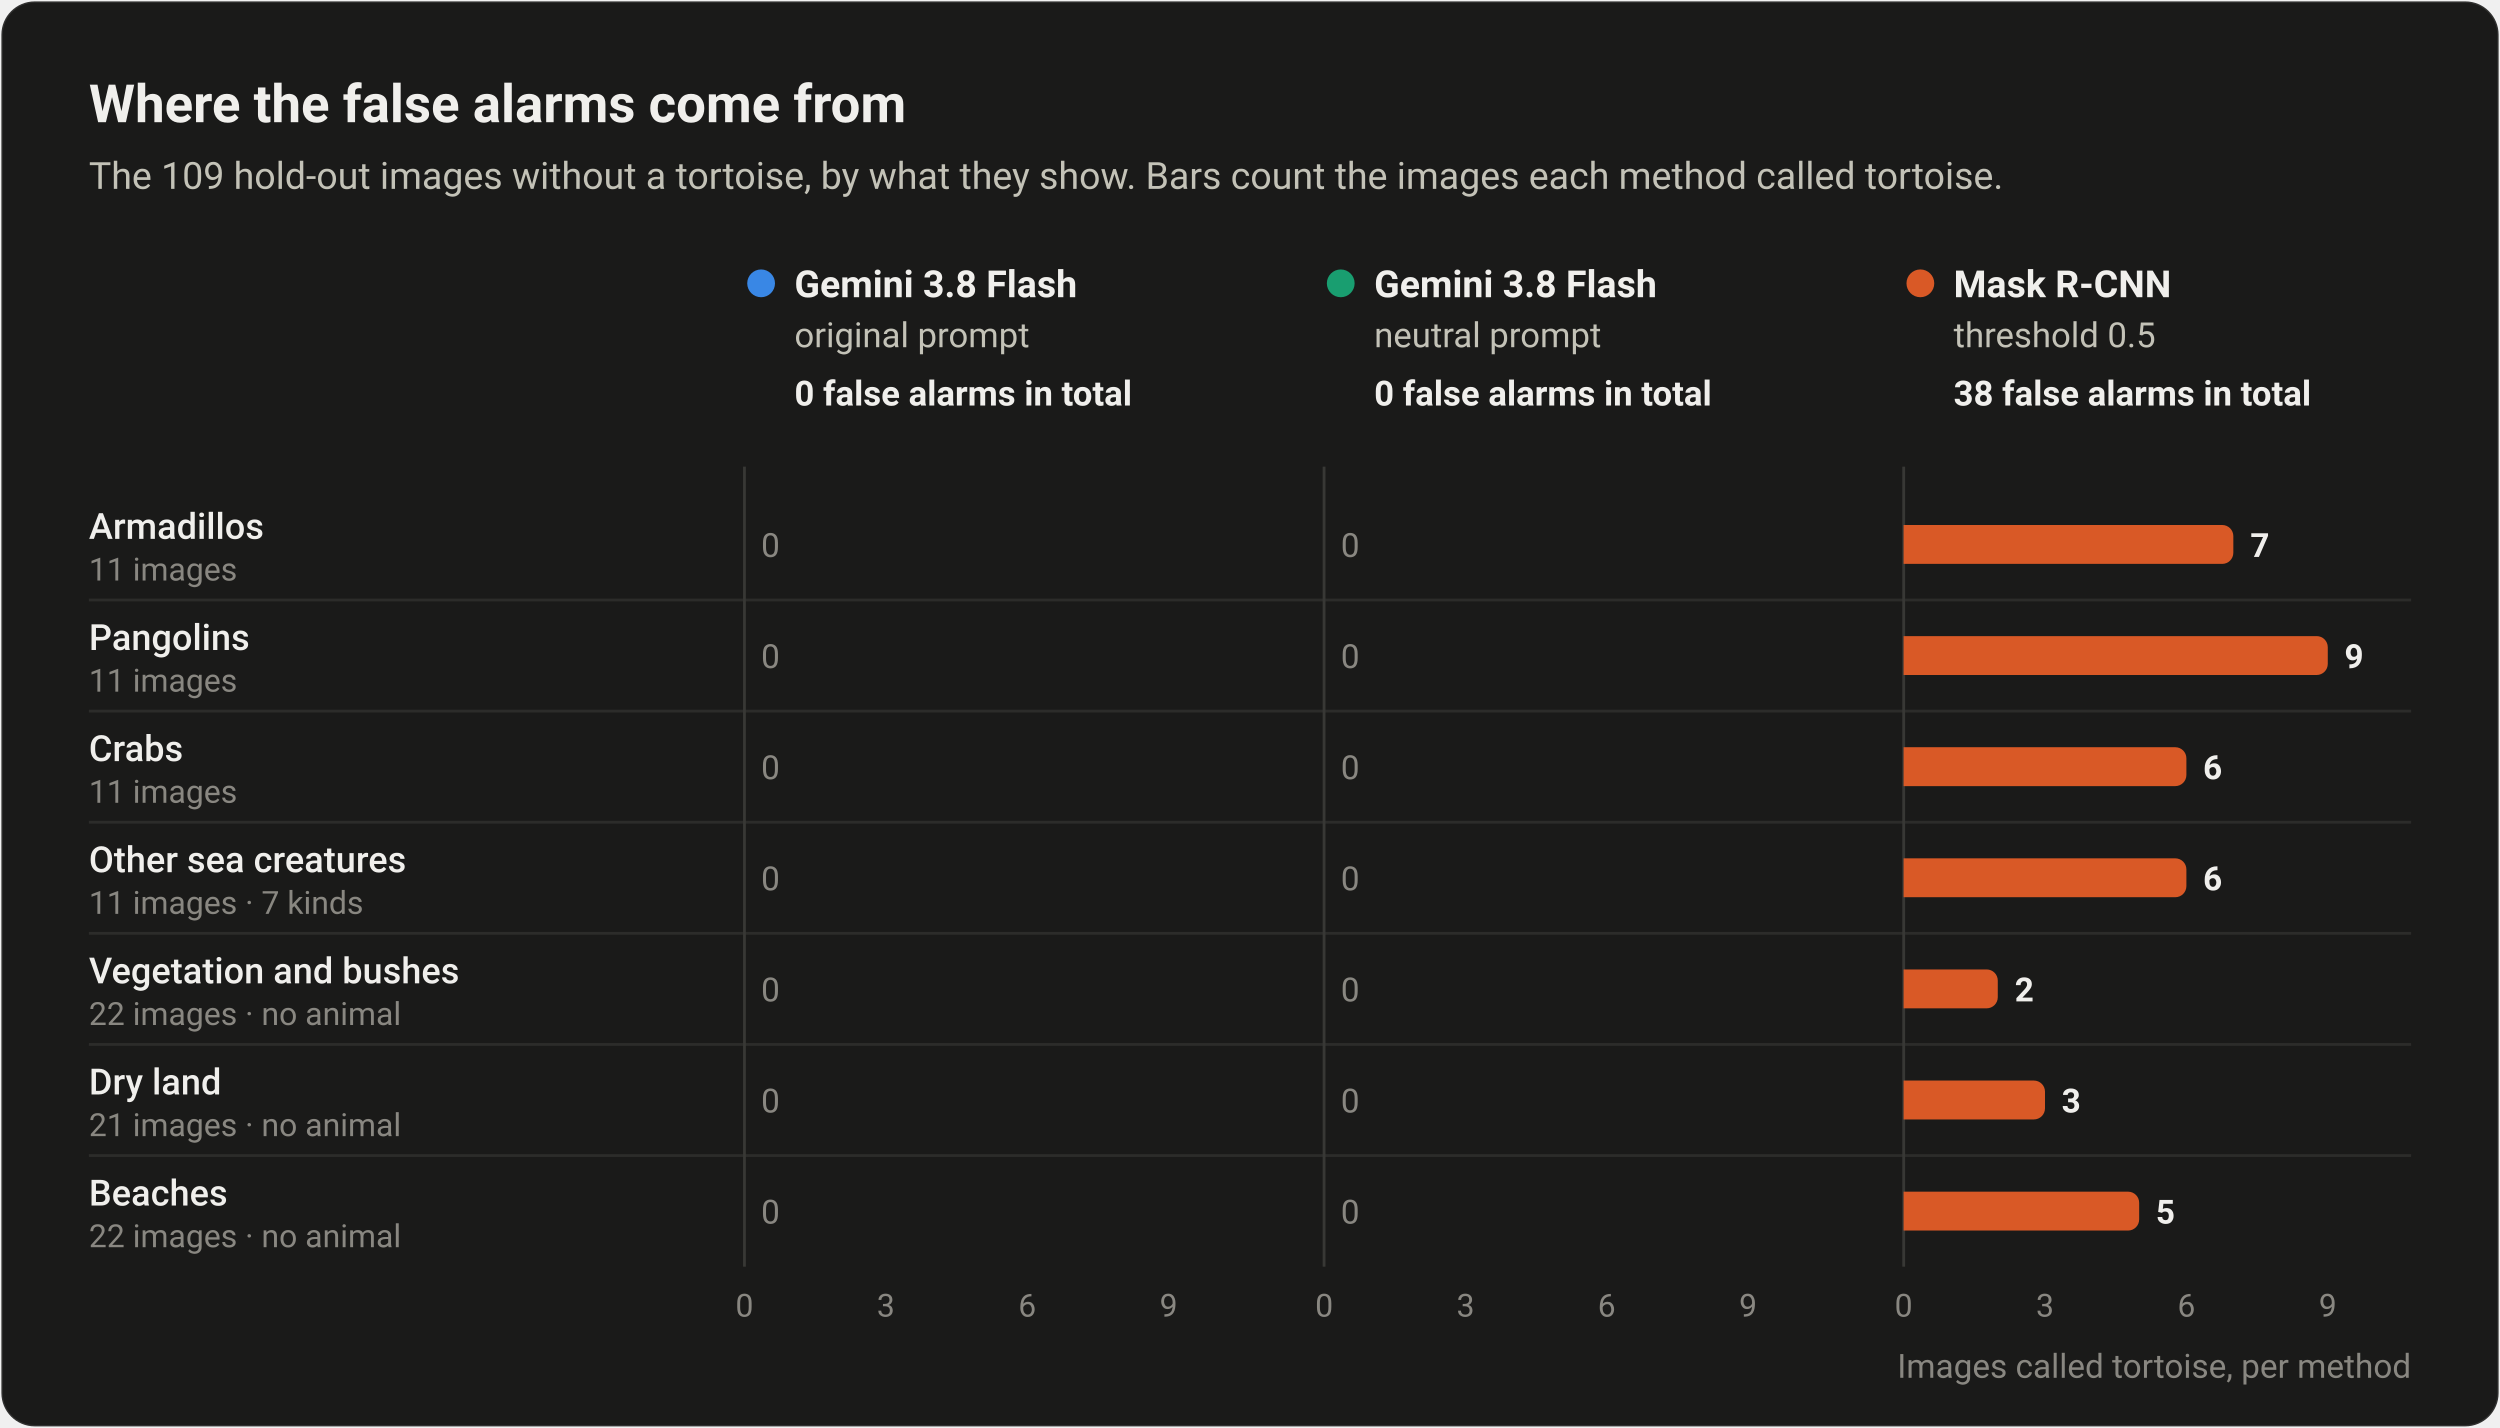
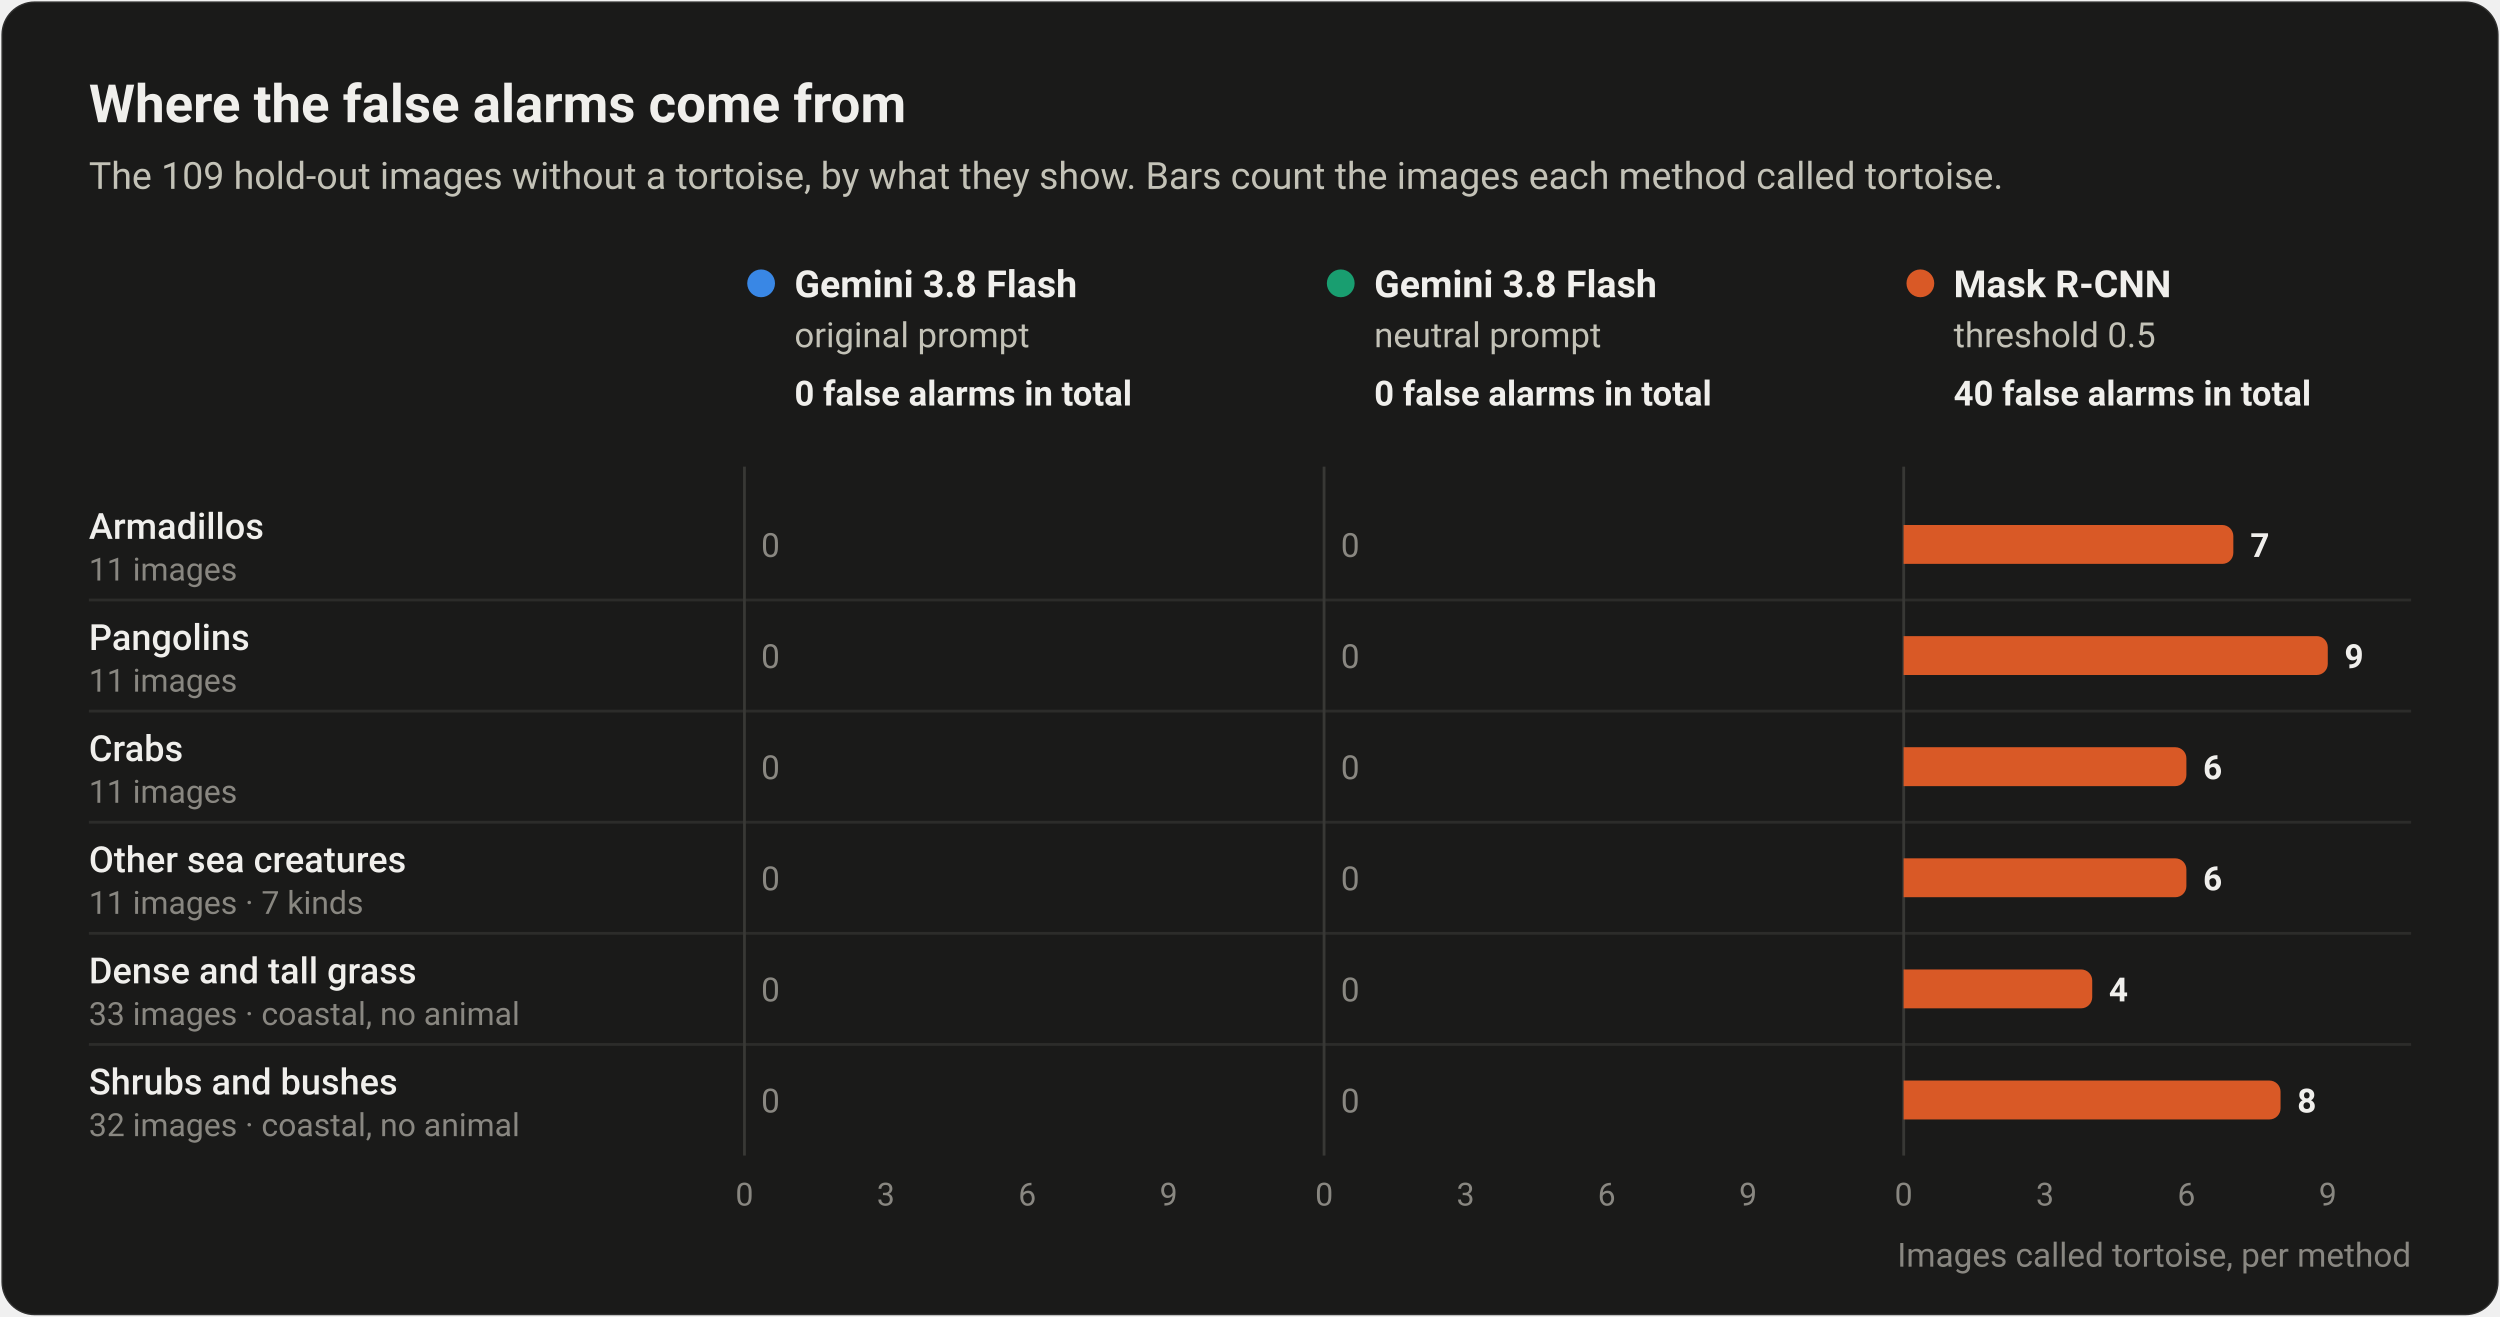
- <svg xmlns="http://www.w3.org/2000/svg" width="900" height="514" viewBox="0 0 900 514" role="img" aria-labelledby="t d" font-family="system-ui, -apple-system, 'Segoe UI', Roboto, Helvetica, Arial, sans-serif">
-   <rect x="0.5" y="0.5" width="899" height="513" rx="12" fill="#1a1a19" stroke="#ffffff" stroke-opacity="0.1" />
+ <svg xmlns="http://www.w3.org/2000/svg" width="900" height="474" viewBox="0 0 900 474" role="img" aria-labelledby="t d" font-family="system-ui, -apple-system, 'Segoe UI', Roboto, Helvetica, Arial, sans-serif">
+   <rect x="0.5" y="0.5" width="899" height="473" rx="12" fill="#1a1a19" stroke="#ffffff" stroke-opacity="0.1" />
  <text x="32.0" y="44.0" font-size="19" font-weight="600" fill="#f0efec" text-anchor="start">Where the false alarms come from</text>
  <text x="32.0" y="68.0" font-size="13.5" font-weight="400" fill="#c3c2b7" text-anchor="start">The 109 hold-out images without a tortoise, by what they show. Bars count the images each method called tortoise.</text>
  <text x="32.0" y="194.0" font-size="13" font-weight="500" fill="#f0efec" text-anchor="start">Armadillos</text>
  <text x="32.0" y="209.0" font-size="11.5" font-weight="400" fill="#898781" text-anchor="start">11 images</text>
  <line x1="32" y1="216.0" x2="868" y2="216.0" stroke="#2c2c2a" />
  <text x="32.0" y="234.0" font-size="13" font-weight="500" fill="#f0efec" text-anchor="start">Pangolins</text>
  <text x="32.0" y="249.0" font-size="11.5" font-weight="400" fill="#898781" text-anchor="start">11 images</text>
  <line x1="32" y1="256.0" x2="868" y2="256.0" stroke="#2c2c2a" />
  <text x="32.0" y="274.0" font-size="13" font-weight="500" fill="#f0efec" text-anchor="start">Crabs</text>
  <text x="32.0" y="289.0" font-size="11.5" font-weight="400" fill="#898781" text-anchor="start">11 images</text>
  <line x1="32" y1="296.0" x2="868" y2="296.0" stroke="#2c2c2a" />
  <text x="32.0" y="314.0" font-size="13" font-weight="500" fill="#f0efec" text-anchor="start">Other sea creatures</text>
  <text x="32.0" y="329.0" font-size="11.5" font-weight="400" fill="#898781" text-anchor="start">11 images · 7 kinds</text>
  <line x1="32" y1="336.0" x2="868" y2="336.0" stroke="#2c2c2a" />
-   <text x="32.0" y="354.0" font-size="13" font-weight="500" fill="#f0efec" text-anchor="start">Vegetation and bushes</text>
-   <text x="32.0" y="369.0" font-size="11.5" font-weight="400" fill="#898781" text-anchor="start">22 images · no animal</text>
+   <text x="32.0" y="354.0" font-size="13" font-weight="500" fill="#f0efec" text-anchor="start">Dense and tall grass</text>
+   <text x="32.0" y="369.0" font-size="11.5" font-weight="400" fill="#898781" text-anchor="start">33 images · coastal, no animal</text>
  <line x1="32" y1="376.0" x2="868" y2="376.0" stroke="#2c2c2a" />
-   <text x="32.0" y="394.0" font-size="13" font-weight="500" fill="#f0efec" text-anchor="start">Dry land</text>
-   <text x="32.0" y="409.0" font-size="11.5" font-weight="400" fill="#898781" text-anchor="start">21 images · no animal</text>
-   <line x1="32" y1="416.0" x2="868" y2="416.0" stroke="#2c2c2a" />
-   <text x="32.0" y="434.0" font-size="13" font-weight="500" fill="#f0efec" text-anchor="start">Beaches</text>
-   <text x="32.0" y="449.0" font-size="11.5" font-weight="400" fill="#898781" text-anchor="start">22 images · no animal</text>
+   <text x="32.0" y="394.0" font-size="13" font-weight="500" fill="#f0efec" text-anchor="start">Shrubs and bushes</text>
+   <text x="32.0" y="409.0" font-size="11.5" font-weight="400" fill="#898781" text-anchor="start">32 images · coastal, no animal</text>
  <circle cx="274.0" cy="102" r="5" fill="#3987e5" />
  <text x="286.0" y="107.0" font-size="13.5" font-weight="600" fill="#f0efec" text-anchor="start">Gemini 3.8 Flash</text>
  <text x="286.0" y="125.0" font-size="12.5" font-weight="400" fill="#c3c2b7" text-anchor="start">original prompt</text>
  <text x="286.0" y="146.0" font-size="12.5" font-weight="600" fill="#f0efec" text-anchor="start">0 false alarms in total</text>
-   <text x="268.0" y="474.0" font-size="11.5" font-weight="400" fill="#898781" text-anchor="middle">0</text>
-   <text x="318.9" y="474.0" font-size="11.5" font-weight="400" fill="#898781" text-anchor="middle">3</text>
-   <text x="369.8" y="474.0" font-size="11.5" font-weight="400" fill="#898781" text-anchor="middle">6</text>
-   <text x="420.7" y="474.0" font-size="11.5" font-weight="400" fill="#898781" text-anchor="middle">9</text>
-   <line x1="268.0" y1="168" x2="268.0" y2="456" stroke="#383835" />
+   <text x="268.0" y="434.0" font-size="11.5" font-weight="400" fill="#898781" text-anchor="middle">0</text>
+   <text x="318.9" y="434.0" font-size="11.5" font-weight="400" fill="#898781" text-anchor="middle">3</text>
+   <text x="369.8" y="434.0" font-size="11.5" font-weight="400" fill="#898781" text-anchor="middle">6</text>
+   <text x="420.7" y="434.0" font-size="11.5" font-weight="400" fill="#898781" text-anchor="middle">9</text>
+   <line x1="268.0" y1="168" x2="268.0" y2="416" stroke="#383835" />
  <text x="274.0" y="200.5" font-size="12" font-weight="400" fill="#898781" text-anchor="start">0</text>
  <text x="274.0" y="240.5" font-size="12" font-weight="400" fill="#898781" text-anchor="start">0</text>
  <text x="274.0" y="280.5" font-size="12" font-weight="400" fill="#898781" text-anchor="start">0</text>
  <text x="274.0" y="320.5" font-size="12" font-weight="400" fill="#898781" text-anchor="start">0</text>
  <text x="274.0" y="360.5" font-size="12" font-weight="400" fill="#898781" text-anchor="start">0</text>
  <text x="274.0" y="400.5" font-size="12" font-weight="400" fill="#898781" text-anchor="start">0</text>
-   <text x="274.0" y="440.5" font-size="12" font-weight="400" fill="#898781" text-anchor="start">0</text>
  <circle cx="482.667" cy="102" r="5" fill="#199e70" />
  <text x="494.7" y="107.0" font-size="13.5" font-weight="600" fill="#f0efec" text-anchor="start">Gemini 3.8 Flash</text>
  <text x="494.7" y="125.0" font-size="12.5" font-weight="400" fill="#c3c2b7" text-anchor="start">neutral prompt</text>
  <text x="494.7" y="146.0" font-size="12.5" font-weight="600" fill="#f0efec" text-anchor="start">0 false alarms in total</text>
-   <text x="476.7" y="474.0" font-size="11.5" font-weight="400" fill="#898781" text-anchor="middle">0</text>
-   <text x="527.6" y="474.0" font-size="11.5" font-weight="400" fill="#898781" text-anchor="middle">3</text>
-   <text x="578.4" y="474.0" font-size="11.5" font-weight="400" fill="#898781" text-anchor="middle">6</text>
-   <text x="629.3" y="474.0" font-size="11.5" font-weight="400" fill="#898781" text-anchor="middle">9</text>
-   <line x1="476.667" y1="168" x2="476.667" y2="456" stroke="#383835" />
+   <text x="476.7" y="434.0" font-size="11.5" font-weight="400" fill="#898781" text-anchor="middle">0</text>
+   <text x="527.6" y="434.0" font-size="11.5" font-weight="400" fill="#898781" text-anchor="middle">3</text>
+   <text x="578.4" y="434.0" font-size="11.5" font-weight="400" fill="#898781" text-anchor="middle">6</text>
+   <text x="629.3" y="434.0" font-size="11.5" font-weight="400" fill="#898781" text-anchor="middle">9</text>
+   <line x1="476.667" y1="168" x2="476.667" y2="416" stroke="#383835" />
  <text x="482.7" y="200.5" font-size="12" font-weight="400" fill="#898781" text-anchor="start">0</text>
  <text x="482.7" y="240.5" font-size="12" font-weight="400" fill="#898781" text-anchor="start">0</text>
  <text x="482.7" y="280.5" font-size="12" font-weight="400" fill="#898781" text-anchor="start">0</text>
  <text x="482.7" y="320.5" font-size="12" font-weight="400" fill="#898781" text-anchor="start">0</text>
  <text x="482.7" y="360.5" font-size="12" font-weight="400" fill="#898781" text-anchor="start">0</text>
  <text x="482.7" y="400.5" font-size="12" font-weight="400" fill="#898781" text-anchor="start">0</text>
-   <text x="482.7" y="440.5" font-size="12" font-weight="400" fill="#898781" text-anchor="start">0</text>
  <circle cx="691.333" cy="102" r="5" fill="#d95926" />
  <text x="703.3" y="107.0" font-size="13.5" font-weight="600" fill="#f0efec" text-anchor="start">Mask R-CNN</text>
  <text x="703.3" y="125.0" font-size="12.5" font-weight="400" fill="#c3c2b7" text-anchor="start">threshold 0.5</text>
-   <text x="703.3" y="146.0" font-size="12.5" font-weight="600" fill="#f0efec" text-anchor="start">38 false alarms in total</text>
-   <text x="685.3" y="474.0" font-size="11.5" font-weight="400" fill="#898781" text-anchor="middle">0</text>
-   <text x="736.2" y="474.0" font-size="11.5" font-weight="400" fill="#898781" text-anchor="middle">3</text>
-   <text x="787.1" y="474.0" font-size="11.5" font-weight="400" fill="#898781" text-anchor="middle">6</text>
-   <text x="838.0" y="474.0" font-size="11.5" font-weight="400" fill="#898781" text-anchor="middle">9</text>
-   <line x1="685.333" y1="168" x2="685.333" y2="456" stroke="#383835" />
+   <text x="703.3" y="146.0" font-size="12.5" font-weight="600" fill="#f0efec" text-anchor="start">40 false alarms in total</text>
+   <text x="685.3" y="434.0" font-size="11.5" font-weight="400" fill="#898781" text-anchor="middle">0</text>
+   <text x="736.2" y="434.0" font-size="11.5" font-weight="400" fill="#898781" text-anchor="middle">3</text>
+   <text x="787.1" y="434.0" font-size="11.5" font-weight="400" fill="#898781" text-anchor="middle">6</text>
+   <text x="838.0" y="434.0" font-size="11.5" font-weight="400" fill="#898781" text-anchor="middle">9</text>
+   <line x1="685.333" y1="168" x2="685.333" y2="416" stroke="#383835" />
  <path d="M685.3,189.0 h114.7 a4,4 0 0 1 4,4 v6.0 a4,4 0 0 1 -4,4 h-114.7 z" fill="#d95926" />
  <text x="810.1" y="200.5" font-size="12" font-weight="600" fill="#f0efec" text-anchor="start">7</text>
  <path d="M685.3,229.0 h148.7 a4,4 0 0 1 4,4 v6.0 a4,4 0 0 1 -4,4 h-148.7 z" fill="#d95926" />
  <text x="844.0" y="240.5" font-size="12" font-weight="600" fill="#f0efec" text-anchor="start">9</text>
  <path d="M685.3,269.0 h97.8 a4,4 0 0 1 4,4 v6.0 a4,4 0 0 1 -4,4 h-97.8 z" fill="#d95926" />
  <text x="793.1" y="280.5" font-size="12" font-weight="600" fill="#f0efec" text-anchor="start">6</text>
  <path d="M685.3,309.0 h97.8 a4,4 0 0 1 4,4 v6.0 a4,4 0 0 1 -4,4 h-97.8 z" fill="#d95926" />
  <text x="793.1" y="320.5" font-size="12" font-weight="600" fill="#f0efec" text-anchor="start">6</text>
-   <path d="M685.3,349.0 h29.9 a4,4 0 0 1 4,4 v6.0 a4,4 0 0 1 -4,4 h-29.9 z" fill="#d95926" />
-   <text x="725.3" y="360.5" font-size="12" font-weight="600" fill="#f0efec" text-anchor="start">2</text>
-   <path d="M685.3,389.0 h46.9 a4,4 0 0 1 4,4 v6.0 a4,4 0 0 1 -4,4 h-46.9 z" fill="#d95926" />
-   <text x="742.2" y="400.5" font-size="12" font-weight="600" fill="#f0efec" text-anchor="start">3</text>
-   <path d="M685.3,429.0 h80.8 a4,4 0 0 1 4,4 v6.0 a4,4 0 0 1 -4,4 h-80.8 z" fill="#d95926" />
-   <text x="776.1" y="440.5" font-size="12" font-weight="600" fill="#f0efec" text-anchor="start">5</text>
-   <text x="868.0" y="496.0" font-size="12" font-weight="400" fill="#898781" text-anchor="end">Images called tortoise, per method</text>
+   <path d="M685.3,349.0 h63.9 a4,4 0 0 1 4,4 v6.0 a4,4 0 0 1 -4,4 h-63.9 z" fill="#d95926" />
+   <text x="759.2" y="360.5" font-size="12" font-weight="600" fill="#f0efec" text-anchor="start">4</text>
+   <path d="M685.3,389.0 h131.7 a4,4 0 0 1 4,4 v6.0 a4,4 0 0 1 -4,4 h-131.7 z" fill="#d95926" />
+   <text x="827.0" y="400.5" font-size="12" font-weight="600" fill="#f0efec" text-anchor="start">8</text>
+   <text x="868.0" y="456.0" font-size="12" font-weight="400" fill="#898781" text-anchor="end">Images called tortoise, per method</text>
</svg>
